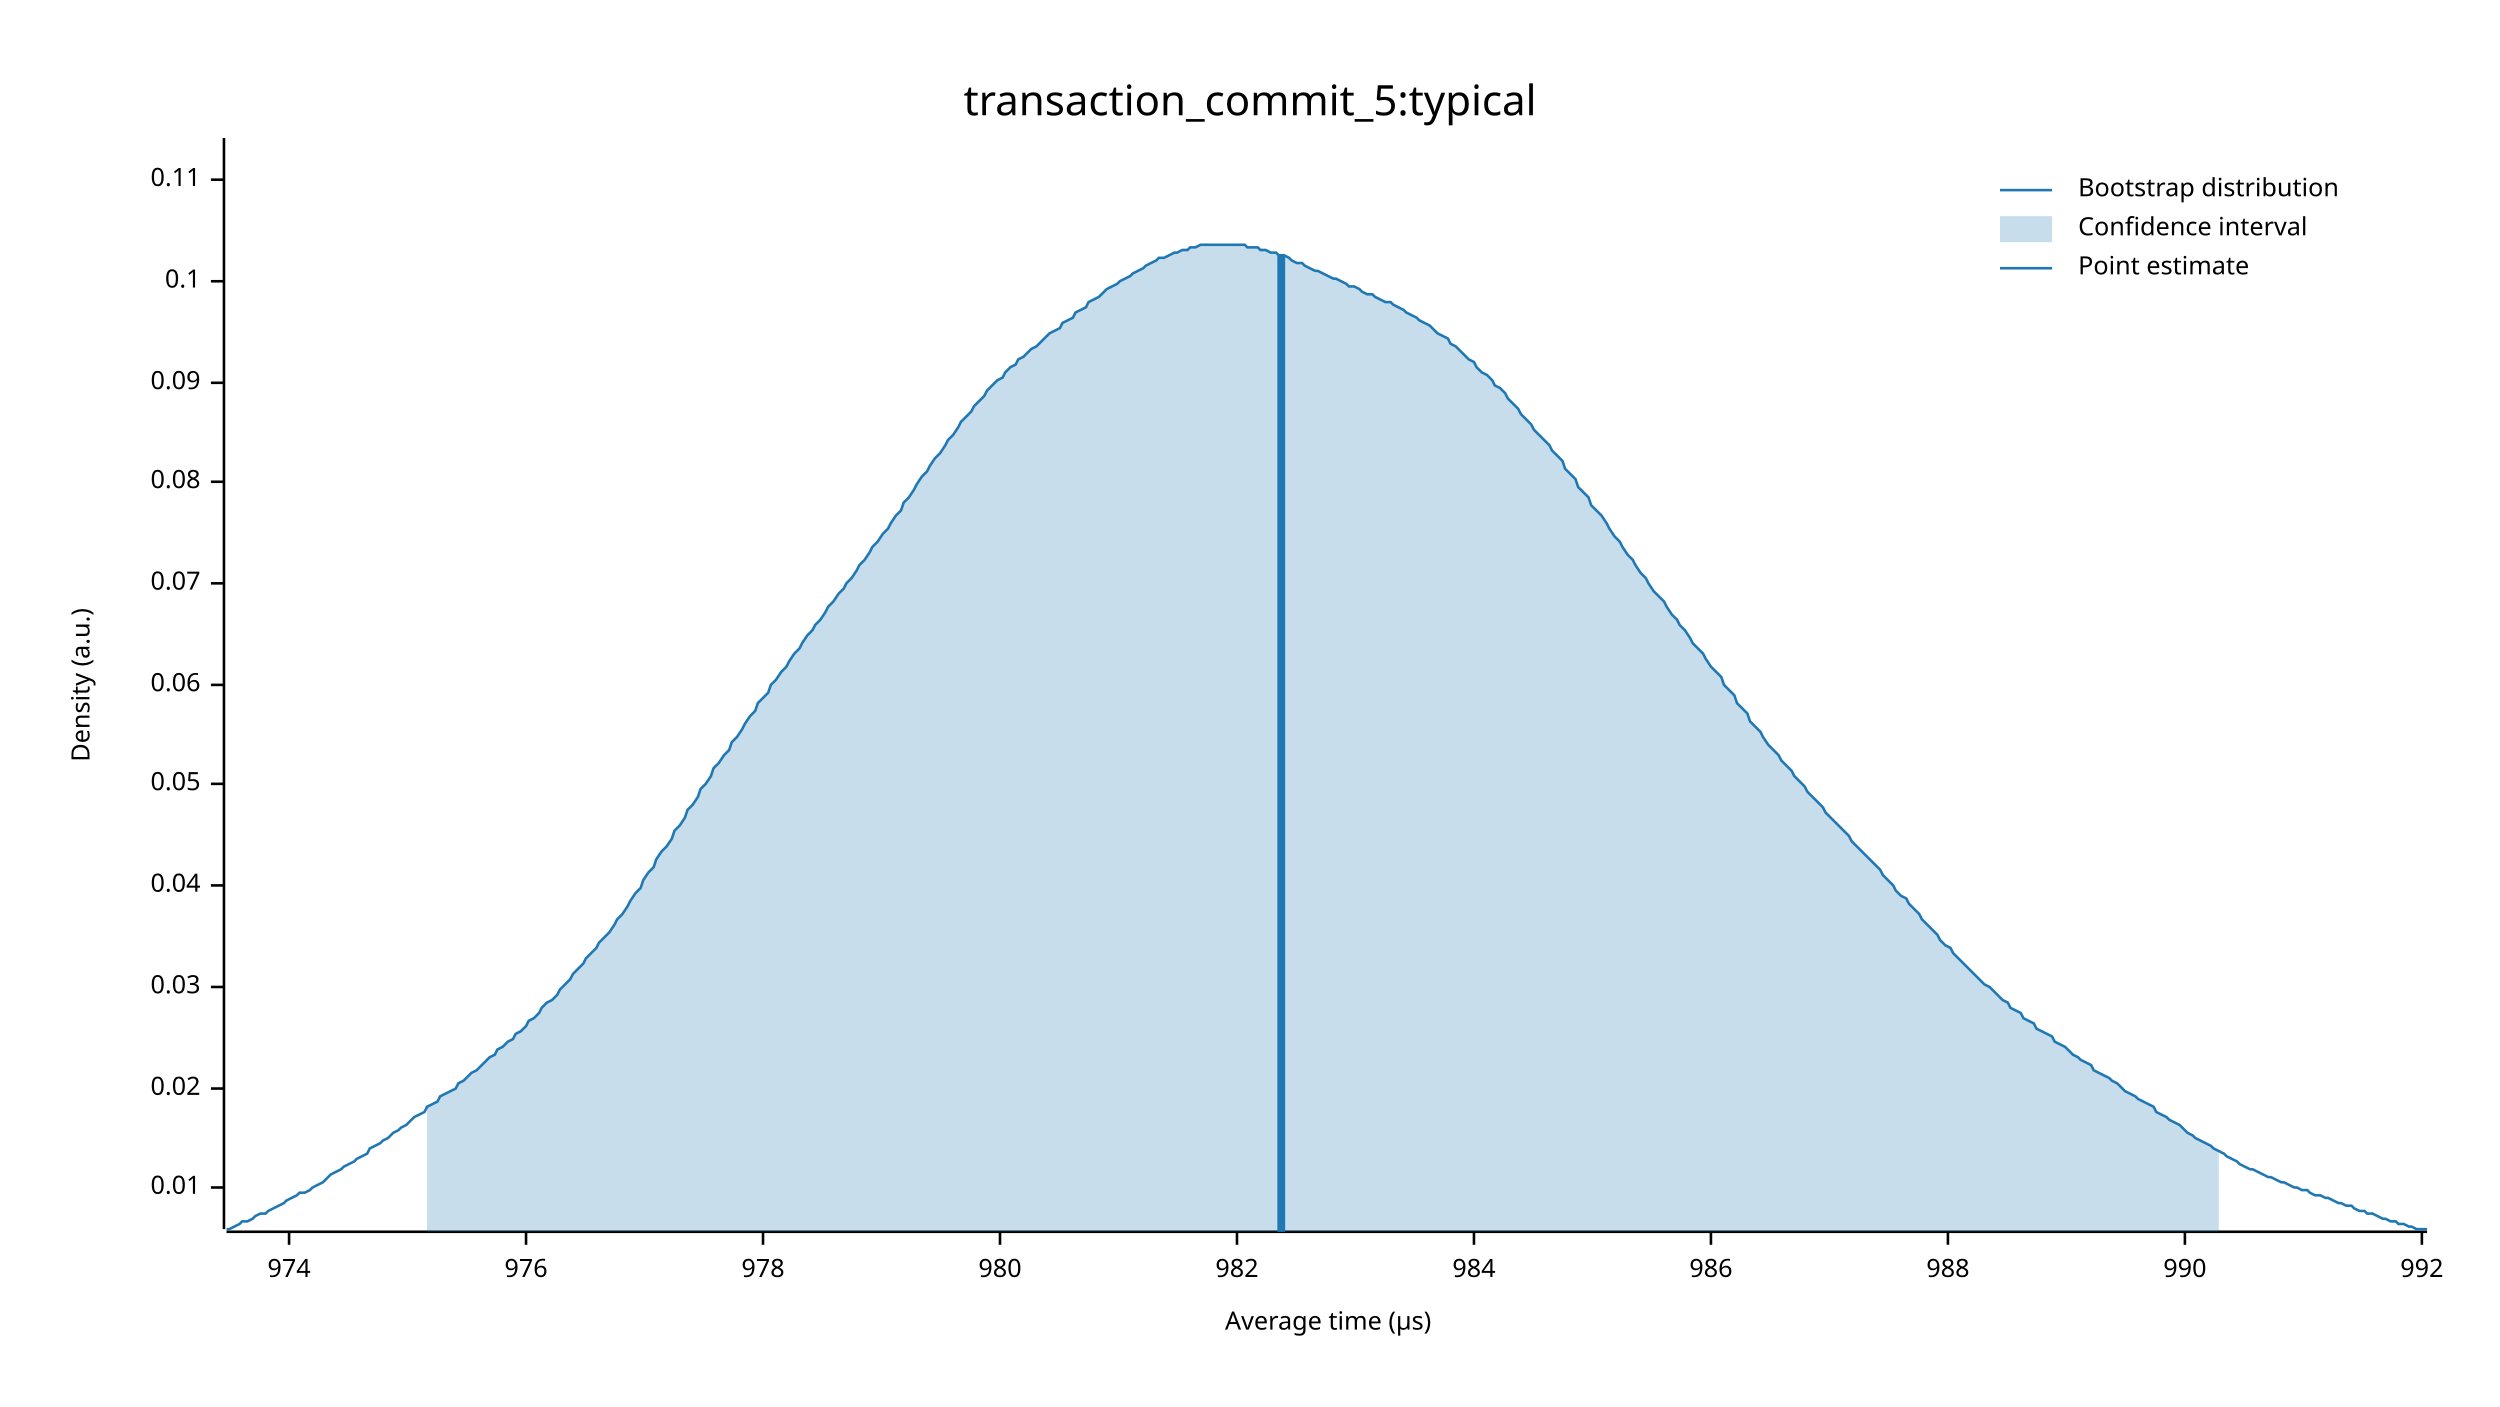
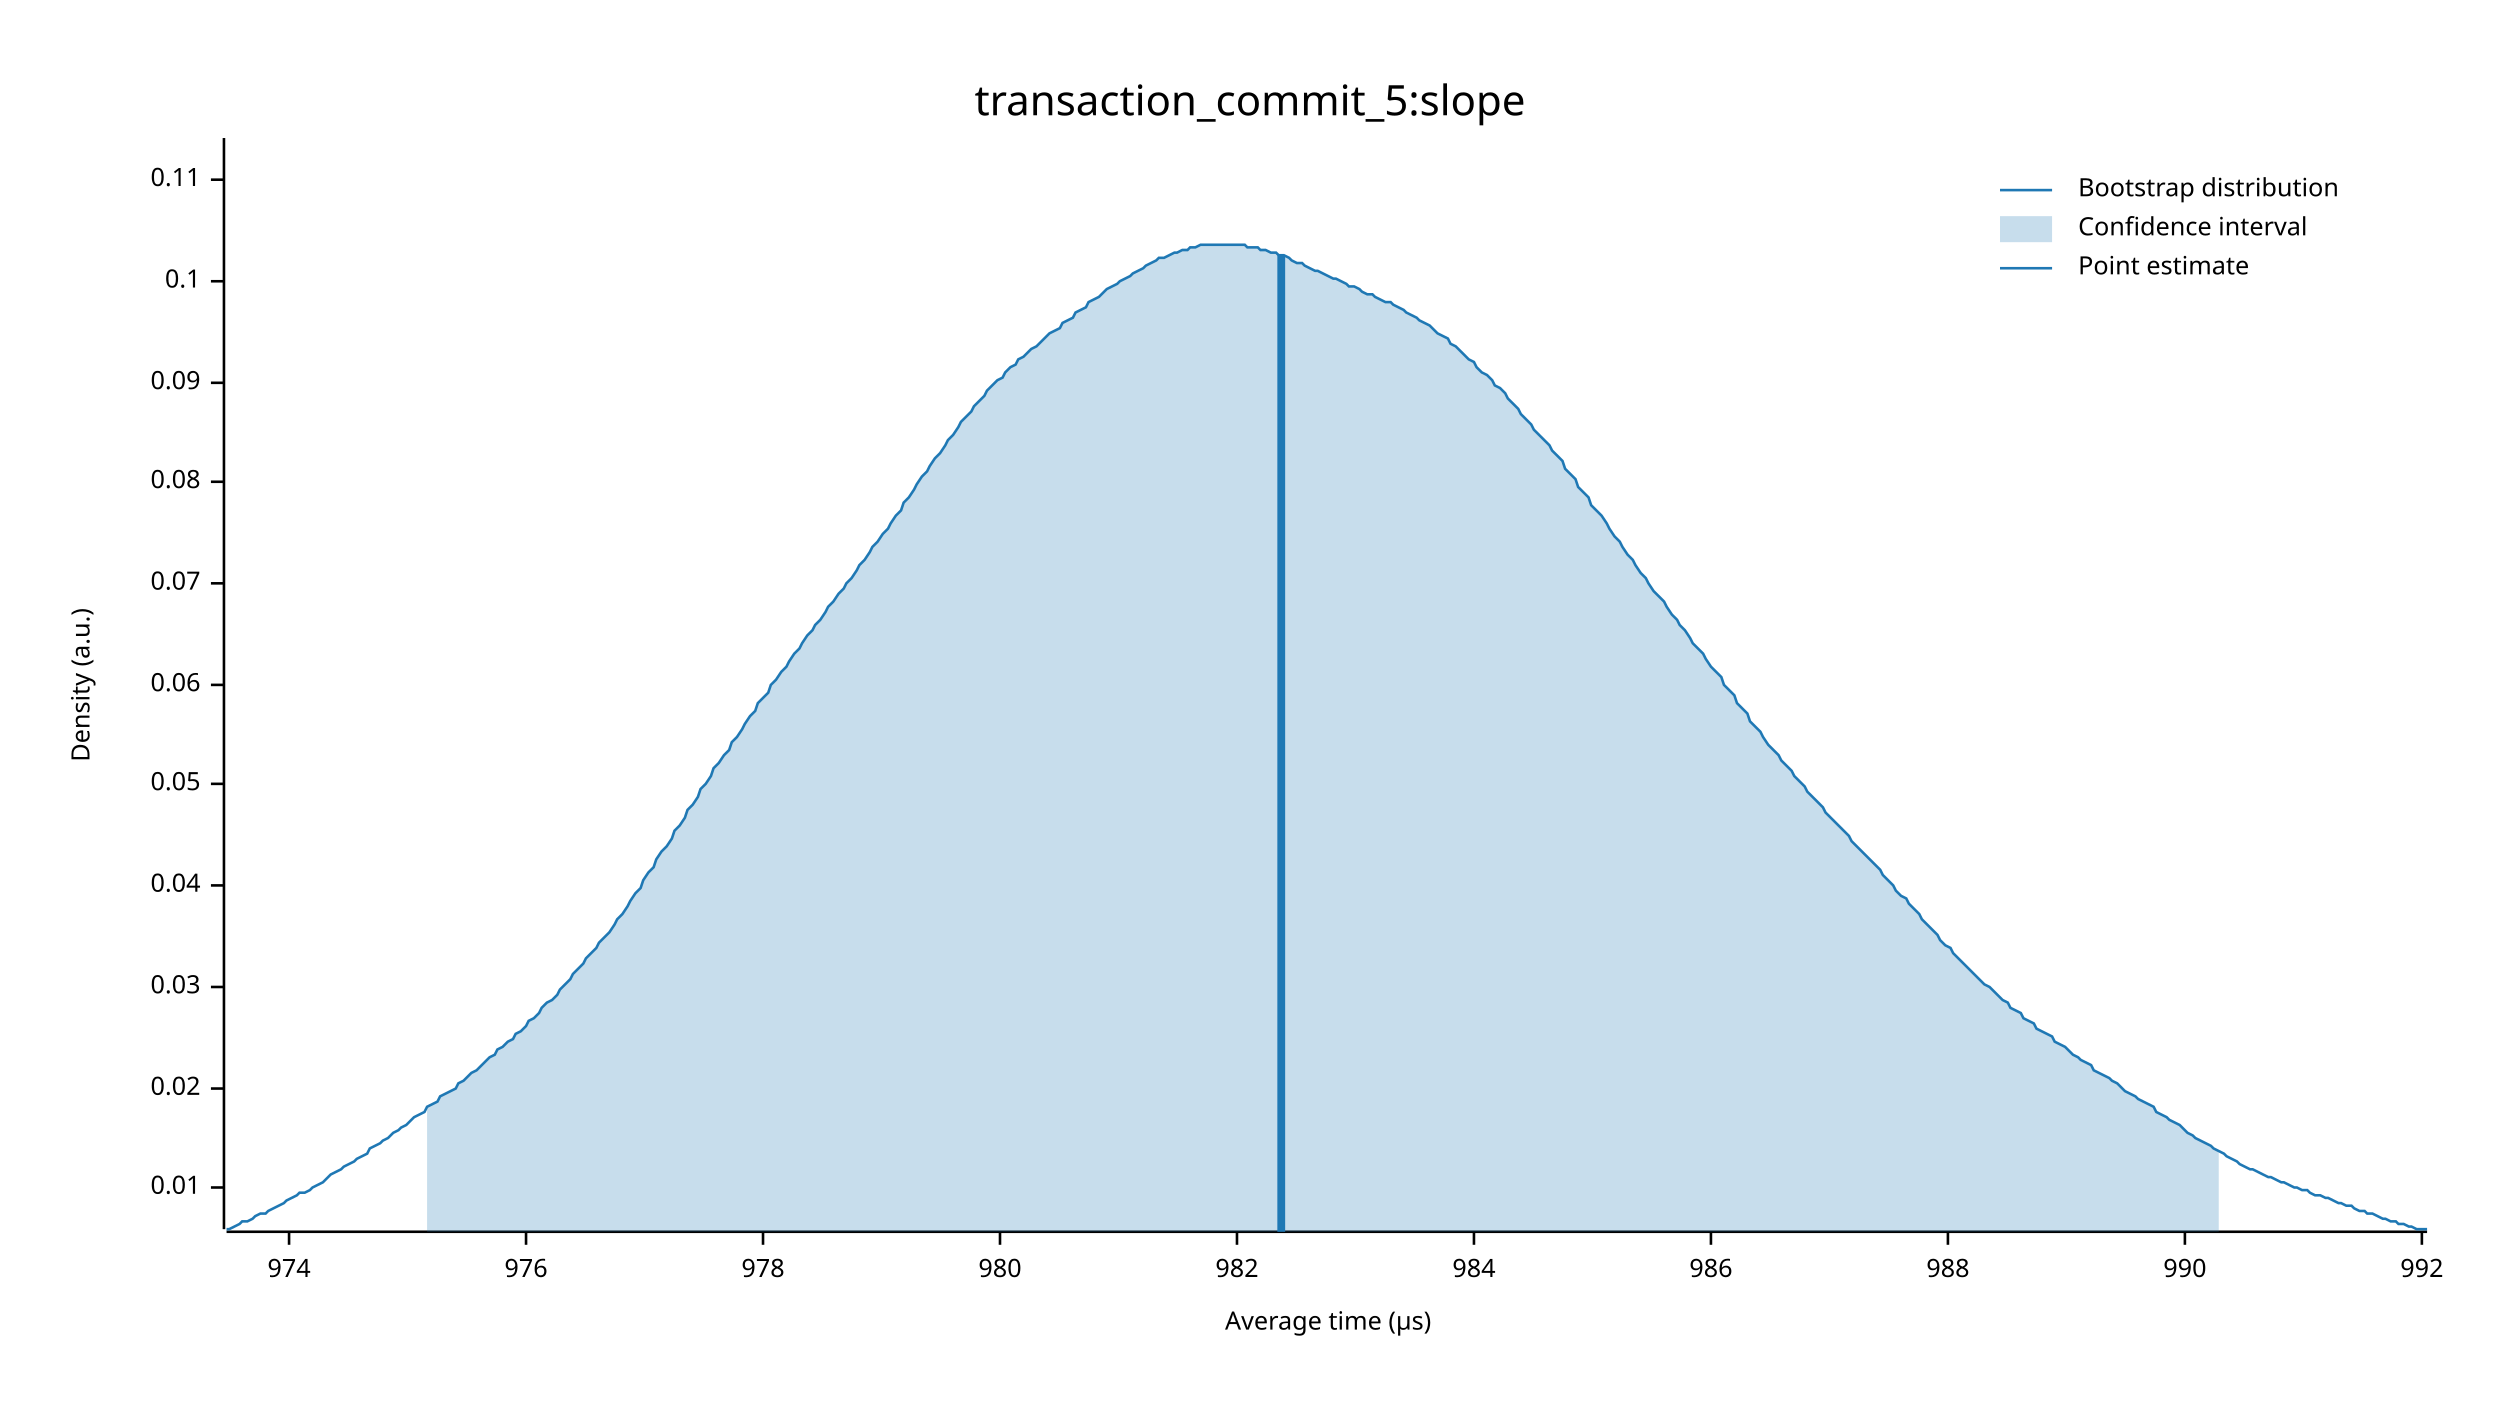
<svg xmlns="http://www.w3.org/2000/svg" width="960" height="540" viewBox="0 0 960 540">
  <text x="480" y="32" dy="0.76em" text-anchor="middle" font-family="sans-serif" font-size="16.129" opacity="1" fill="#000000">
- transaction_commit_5:typical
+ transaction_commit_5:slope
</text>
  <text x="27" y="263" dy="0.76em" text-anchor="middle" font-family="sans-serif" font-size="9.677" opacity="1" fill="#000000" transform="rotate(270, 27, 263)">
Density (a.u.)
</text>
  <text x="510" y="513" dy="-0.5ex" text-anchor="middle" font-family="sans-serif" font-size="9.677" opacity="1" fill="#000000">
Average time (µs)
</text>
  <polyline fill="none" opacity="1" stroke="#000000" stroke-width="1" points="86,53 86,472 " />
  <text x="77" y="456" dy="0.5ex" text-anchor="end" font-family="sans-serif" font-size="9.677" opacity="1" fill="#000000">
0.01
</text>
  <polyline fill="none" opacity="1" stroke="#000000" stroke-width="1" points="81,456 86,456 " />
  <text x="77" y="418" dy="0.5ex" text-anchor="end" font-family="sans-serif" font-size="9.677" opacity="1" fill="#000000">
0.02
</text>
  <polyline fill="none" opacity="1" stroke="#000000" stroke-width="1" points="81,418 86,418 " />
  <text x="77" y="379" dy="0.5ex" text-anchor="end" font-family="sans-serif" font-size="9.677" opacity="1" fill="#000000">
0.03
</text>
  <polyline fill="none" opacity="1" stroke="#000000" stroke-width="1" points="81,379 86,379 " />
  <text x="77" y="340" dy="0.5ex" text-anchor="end" font-family="sans-serif" font-size="9.677" opacity="1" fill="#000000">
0.04
</text>
  <polyline fill="none" opacity="1" stroke="#000000" stroke-width="1" points="81,340 86,340 " />
  <text x="77" y="301" dy="0.5ex" text-anchor="end" font-family="sans-serif" font-size="9.677" opacity="1" fill="#000000">
0.05
</text>
  <polyline fill="none" opacity="1" stroke="#000000" stroke-width="1" points="81,301 86,301 " />
  <text x="77" y="263" dy="0.5ex" text-anchor="end" font-family="sans-serif" font-size="9.677" opacity="1" fill="#000000">
0.06
</text>
  <polyline fill="none" opacity="1" stroke="#000000" stroke-width="1" points="81,263 86,263 " />
  <text x="77" y="224" dy="0.5ex" text-anchor="end" font-family="sans-serif" font-size="9.677" opacity="1" fill="#000000">
0.07
</text>
  <polyline fill="none" opacity="1" stroke="#000000" stroke-width="1" points="81,224 86,224 " />
  <text x="77" y="185" dy="0.5ex" text-anchor="end" font-family="sans-serif" font-size="9.677" opacity="1" fill="#000000">
0.08
</text>
  <polyline fill="none" opacity="1" stroke="#000000" stroke-width="1" points="81,185 86,185 " />
  <text x="77" y="147" dy="0.5ex" text-anchor="end" font-family="sans-serif" font-size="9.677" opacity="1" fill="#000000">
0.09
</text>
  <polyline fill="none" opacity="1" stroke="#000000" stroke-width="1" points="81,147 86,147 " />
  <text x="77" y="108" dy="0.5ex" text-anchor="end" font-family="sans-serif" font-size="9.677" opacity="1" fill="#000000">
0.1
</text>
  <polyline fill="none" opacity="1" stroke="#000000" stroke-width="1" points="81,108 86,108 " />
  <text x="77" y="69" dy="0.5ex" text-anchor="end" font-family="sans-serif" font-size="9.677" opacity="1" fill="#000000">
0.11
</text>
  <polyline fill="none" opacity="1" stroke="#000000" stroke-width="1" points="81,69 86,69 " />
  <polyline fill="none" opacity="1" stroke="#000000" stroke-width="1" points="87,473 932,473 " />
  <text x="111" y="483" dy="0.76em" text-anchor="middle" font-family="sans-serif" font-size="9.677" opacity="1" fill="#000000">
974
</text>
  <polyline fill="none" opacity="1" stroke="#000000" stroke-width="1" points="111,473 111,478 " />
  <text x="202" y="483" dy="0.76em" text-anchor="middle" font-family="sans-serif" font-size="9.677" opacity="1" fill="#000000">
976
</text>
  <polyline fill="none" opacity="1" stroke="#000000" stroke-width="1" points="202,473 202,478 " />
  <text x="293" y="483" dy="0.76em" text-anchor="middle" font-family="sans-serif" font-size="9.677" opacity="1" fill="#000000">
978
</text>
  <polyline fill="none" opacity="1" stroke="#000000" stroke-width="1" points="293,473 293,478 " />
  <text x="384" y="483" dy="0.76em" text-anchor="middle" font-family="sans-serif" font-size="9.677" opacity="1" fill="#000000">
980
</text>
  <polyline fill="none" opacity="1" stroke="#000000" stroke-width="1" points="384,473 384,478 " />
  <text x="475" y="483" dy="0.76em" text-anchor="middle" font-family="sans-serif" font-size="9.677" opacity="1" fill="#000000">
982
</text>
  <polyline fill="none" opacity="1" stroke="#000000" stroke-width="1" points="475,473 475,478 " />
  <text x="566" y="483" dy="0.76em" text-anchor="middle" font-family="sans-serif" font-size="9.677" opacity="1" fill="#000000">
984
</text>
  <polyline fill="none" opacity="1" stroke="#000000" stroke-width="1" points="566,473 566,478 " />
  <text x="657" y="483" dy="0.76em" text-anchor="middle" font-family="sans-serif" font-size="9.677" opacity="1" fill="#000000">
986
</text>
  <polyline fill="none" opacity="1" stroke="#000000" stroke-width="1" points="657,473 657,478 " />
  <text x="748" y="483" dy="0.76em" text-anchor="middle" font-family="sans-serif" font-size="9.677" opacity="1" fill="#000000">
988
</text>
  <polyline fill="none" opacity="1" stroke="#000000" stroke-width="1" points="748,473 748,478 " />
  <text x="839" y="483" dy="0.76em" text-anchor="middle" font-family="sans-serif" font-size="9.677" opacity="1" fill="#000000">
990
</text>
  <polyline fill="none" opacity="1" stroke="#000000" stroke-width="1" points="839,473 839,478 " />
  <text x="930" y="483" dy="0.76em" text-anchor="middle" font-family="sans-serif" font-size="9.677" opacity="1" fill="#000000">
992
</text>
  <polyline fill="none" opacity="1" stroke="#000000" stroke-width="1" points="930,473 930,478 " />
  <polyline fill="none" opacity="1" stroke="#1F78B4" stroke-width="1" points="87,472 88,472 90,471 92,470 93,469 95,469 97,468 98,467 100,466 102,466 103,465 105,464 107,463 109,462 110,461 112,460 114,459 115,458 117,458 119,457 120,456 122,455 124,454 125,453 127,451 129,450 131,449 132,448 134,447 136,446 137,445 139,444 141,443 142,441 144,440 146,439 147,438 149,437 151,435 153,434 154,433 156,432 158,430 159,429 161,428 163,427 164,425 166,424 168,423 169,421 171,420 173,419 175,418 176,416 178,415 180,413 181,412 183,411 185,409 186,408 188,406 190,405 191,403 193,402 195,400 197,399 198,397 200,396 202,394 203,392 205,391 207,389 208,387 210,385 212,384 214,382 215,380 217,378 219,376 220,374 222,372 224,370 225,368 227,366 229,364 230,362 232,360 234,358 236,355 237,353 239,351 241,348 242,346 244,343 246,341 247,338 249,335 251,333 252,330 254,327 256,325 258,322 259,319 261,317 263,314 264,311 266,309 268,306 269,303 271,301 273,298 274,295 276,293 278,290 280,288 281,285 283,283 285,280 286,278 288,275 290,273 291,270 293,268 295,266 296,263 298,261 300,258 302,256 303,254 305,251 307,249 308,247 310,244 312,242 313,240 315,238 317,235 318,233 320,231 322,228 324,226 325,224 327,222 329,219 330,217 332,215 334,212 335,210 337,208 339,205 341,203 342,201 344,198 346,196 347,193 349,191 351,188 352,186 354,183 356,181 357,179 359,176 361,174 363,171 364,169 366,167 368,164 369,162 371,160 373,158 374,156 376,154 378,152 379,150 381,148 383,146 385,145 386,143 388,141 390,140 391,138 393,137 395,135 396,134 398,133 400,131 401,130 403,128 405,127 407,126 408,124 410,123 412,122 413,120 415,119 417,118 418,116 420,115 422,114 423,113 425,111 427,110 429,109 430,108 432,107 434,106 435,105 437,104 439,103 440,102 442,101 444,100 445,99 447,99 449,98 451,97 452,97 454,96 456,96 457,95 459,95 461,94 462,94 464,94 466,94 468,94 469,94 471,94 473,94 474,94 476,94 478,94 479,95 481,95 483,95 484,96 486,96 488,97 490,97 491,98 493,98 495,99 496,100 498,101 500,101 501,102 503,103 505,104 506,104 508,105 510,106 512,107 513,107 515,108 517,109 518,110 520,110 522,111 523,112 525,113 527,113 528,114 530,115 532,116 534,116 535,117 537,118 539,119 540,120 542,121 544,122 545,123 547,124 549,125 550,126 552,128 554,129 556,130 557,132 559,133 561,135 562,136 564,138 566,139 567,141 569,143 571,144 573,146 574,148 576,149 578,151 579,153 581,155 583,157 584,159 586,161 588,163 589,165 591,167 593,169 595,171 596,173 598,175 600,177 601,180 603,182 605,184 606,187 608,189 610,191 611,194 613,196 615,198 617,201 618,203 620,206 622,208 623,210 625,213 627,215 628,217 630,220 632,222 633,224 635,227 637,229 639,231 640,233 642,236 644,238 645,240 647,242 649,245 650,247 652,249 654,251 655,253 657,256 659,258 661,260 662,263 664,265 666,267 667,270 669,272 671,274 672,277 674,279 676,281 677,283 679,286 681,288 683,290 684,292 686,294 688,296 689,298 691,300 693,302 694,304 696,306 698,308 700,310 701,312 703,314 705,316 706,317 708,319 710,321 711,323 713,325 715,327 716,328 718,330 720,332 722,334 723,336 725,338 727,340 728,342 730,344 732,345 733,347 735,349 737,351 738,353 740,355 742,357 744,359 745,361 747,363 749,364 750,366 752,368 754,370 755,371 757,373 759,375 760,376 762,378 764,379 766,381 767,382 769,384 771,385 772,387 774,388 776,389 777,391 779,392 781,393 782,395 784,396 786,397 788,398 789,400 791,401 793,402 794,403 796,405 798,406 799,407 801,408 803,409 804,411 806,412 808,413 810,414 811,415 813,416 815,418 816,419 818,420 820,421 821,422 823,423 825,424 827,425 828,427 830,428 832,429 833,430 835,431 837,432 838,433 840,435 842,436 843,437 845,438 847,439 849,440 850,441 852,442 854,443 855,444 857,445 859,446 860,447 862,448 864,449 865,449 867,450 869,451 871,452 872,452 874,453 876,454 877,454 879,455 881,456 882,456 884,457 886,457 887,458 889,459 891,459 893,460 894,460 896,461 898,462 899,462 901,463 903,463 904,464 906,465 908,465 909,466 911,466 913,467 915,468 916,468 918,469 920,469 921,470 923,470 925,471 926,471 928,472 930,472 932,472 " />
  <polygon opacity="0.25" fill="#1F78B4" points="164,425 166,424 168,423 169,421 171,420 173,419 175,418 176,416 178,415 180,413 181,412 183,411 185,409 186,408 188,406 190,405 191,403 193,402 195,400 197,399 198,397 200,396 202,394 203,392 205,391 207,389 208,387 210,385 212,384 214,382 215,380 217,378 219,376 220,374 222,372 224,370 225,368 227,366 229,364 230,362 232,360 234,358 236,355 237,353 239,351 241,348 242,346 244,343 246,341 247,338 249,335 251,333 252,330 254,327 256,325 258,322 259,319 261,317 263,314 264,311 266,309 268,306 269,303 271,301 273,298 274,295 276,293 278,290 280,288 281,285 283,283 285,280 286,278 288,275 290,273 291,270 293,268 295,266 296,263 298,261 300,258 302,256 303,254 305,251 307,249 308,247 310,244 312,242 313,240 315,238 317,235 318,233 320,231 322,228 324,226 325,224 327,222 329,219 330,217 332,215 334,212 335,210 337,208 339,205 341,203 342,201 344,198 346,196 347,193 349,191 351,188 352,186 354,183 356,181 357,179 359,176 361,174 363,171 364,169 366,167 368,164 369,162 371,160 373,158 374,156 376,154 378,152 379,150 381,148 383,146 385,145 386,143 388,141 390,140 391,138 393,137 395,135 396,134 398,133 400,131 401,130 403,128 405,127 407,126 408,124 410,123 412,122 413,120 415,119 417,118 418,116 420,115 422,114 423,113 425,111 427,110 429,109 430,108 432,107 434,106 435,105 437,104 439,103 440,102 442,101 444,100 445,99 447,99 449,98 451,97 452,97 454,96 456,96 457,95 459,95 461,94 462,94 464,94 466,94 468,94 469,94 471,94 473,94 474,94 476,94 478,94 479,95 481,95 483,95 484,96 486,96 488,97 490,97 491,98 493,98 495,99 496,100 498,101 500,101 501,102 503,103 505,104 506,104 508,105 510,106 512,107 513,107 515,108 517,109 518,110 520,110 522,111 523,112 525,113 527,113 528,114 530,115 532,116 534,116 535,117 537,118 539,119 540,120 542,121 544,122 545,123 547,124 549,125 550,126 552,128 554,129 556,130 557,132 559,133 561,135 562,136 564,138 566,139 567,141 569,143 571,144 573,146 574,148 576,149 578,151 579,153 581,155 583,157 584,159 586,161 588,163 589,165 591,167 593,169 595,171 596,173 598,175 600,177 601,180 603,182 605,184 606,187 608,189 610,191 611,194 613,196 615,198 617,201 618,203 620,206 622,208 623,210 625,213 627,215 628,217 630,220 632,222 633,224 635,227 637,229 639,231 640,233 642,236 644,238 645,240 647,242 649,245 650,247 652,249 654,251 655,253 657,256 659,258 661,260 662,263 664,265 666,267 667,270 669,272 671,274 672,277 674,279 676,281 677,283 679,286 681,288 683,290 684,292 686,294 688,296 689,298 691,300 693,302 694,304 696,306 698,308 700,310 701,312 703,314 705,316 706,317 708,319 710,321 711,323 713,325 715,327 716,328 718,330 720,332 722,334 723,336 725,338 727,340 728,342 730,344 732,345 733,347 735,349 737,351 738,353 740,355 742,357 744,359 745,361 747,363 749,364 750,366 752,368 754,370 755,371 757,373 759,375 760,376 762,378 764,379 766,381 767,382 769,384 771,385 772,387 774,388 776,389 777,391 779,392 781,393 782,395 784,396 786,397 788,398 789,400 791,401 793,402 794,403 796,405 798,406 799,407 801,408 803,409 804,411 806,412 808,413 810,414 811,415 813,416 815,418 816,419 818,420 820,421 821,422 823,423 825,424 827,425 828,427 830,428 832,429 833,430 835,431 837,432 838,433 840,435 842,436 843,437 845,438 847,439 849,440 850,441 852,442 852,473 164,473 " />
  <polyline fill="none" opacity="1" stroke="#1F78B4" stroke-width="3" points="492,473 492,98 " />
  <text x="798" y="68" dy="0.76em" text-anchor="start" font-family="sans-serif" font-size="9.677" opacity="1" fill="#000000">
Bootstrap distribution
</text>
  <text x="798" y="83" dy="0.76em" text-anchor="start" font-family="sans-serif" font-size="9.677" opacity="1" fill="#000000">
Confidence interval
</text>
  <text x="798" y="98" dy="0.76em" text-anchor="start" font-family="sans-serif" font-size="9.677" opacity="1" fill="#000000">
Point estimate
</text>
  <polyline fill="none" opacity="1" stroke="#1F78B4" stroke-width="1" points="768,73 788,73 " />
  <rect x="768" y="83" width="20" height="10" opacity="0.25" fill="#1F78B4" stroke="none" />
  <polyline fill="none" opacity="1" stroke="#1F78B4" stroke-width="1" points="768,103 788,103 " />
</svg>
